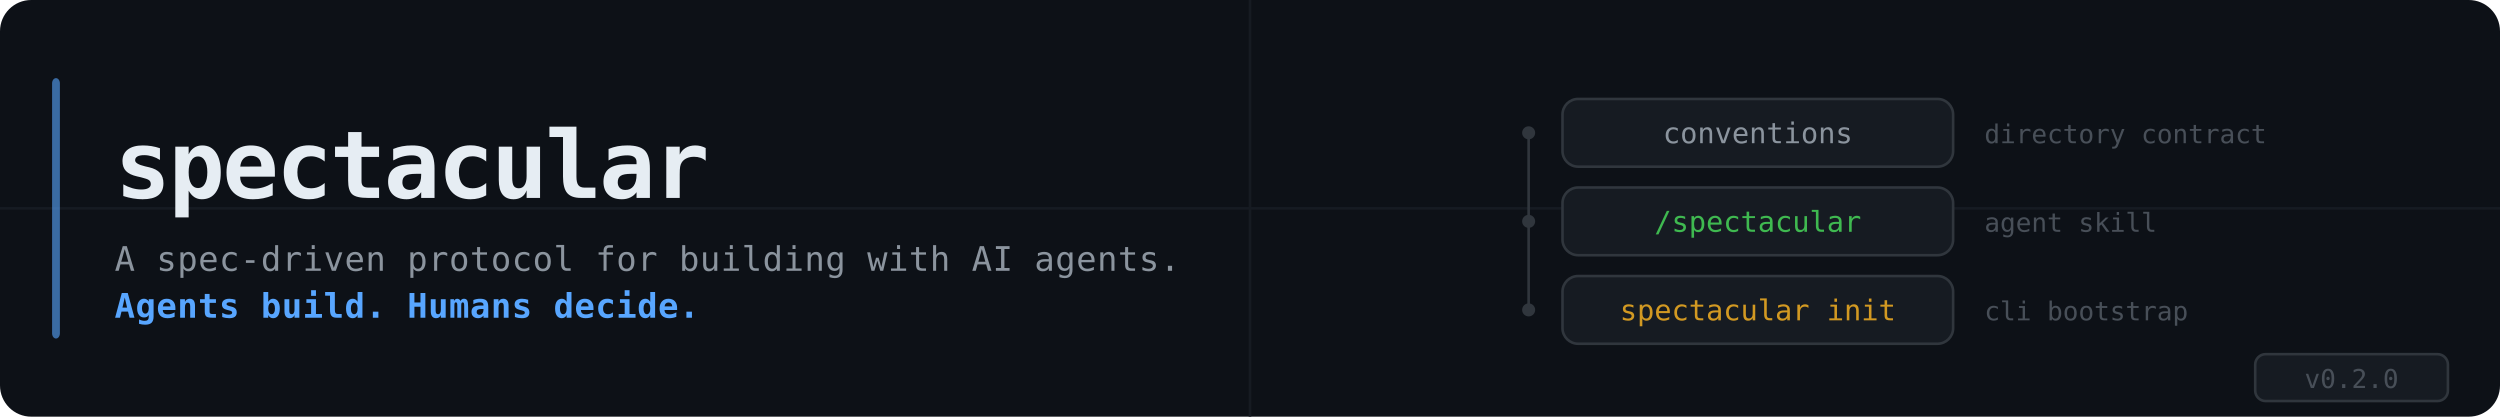
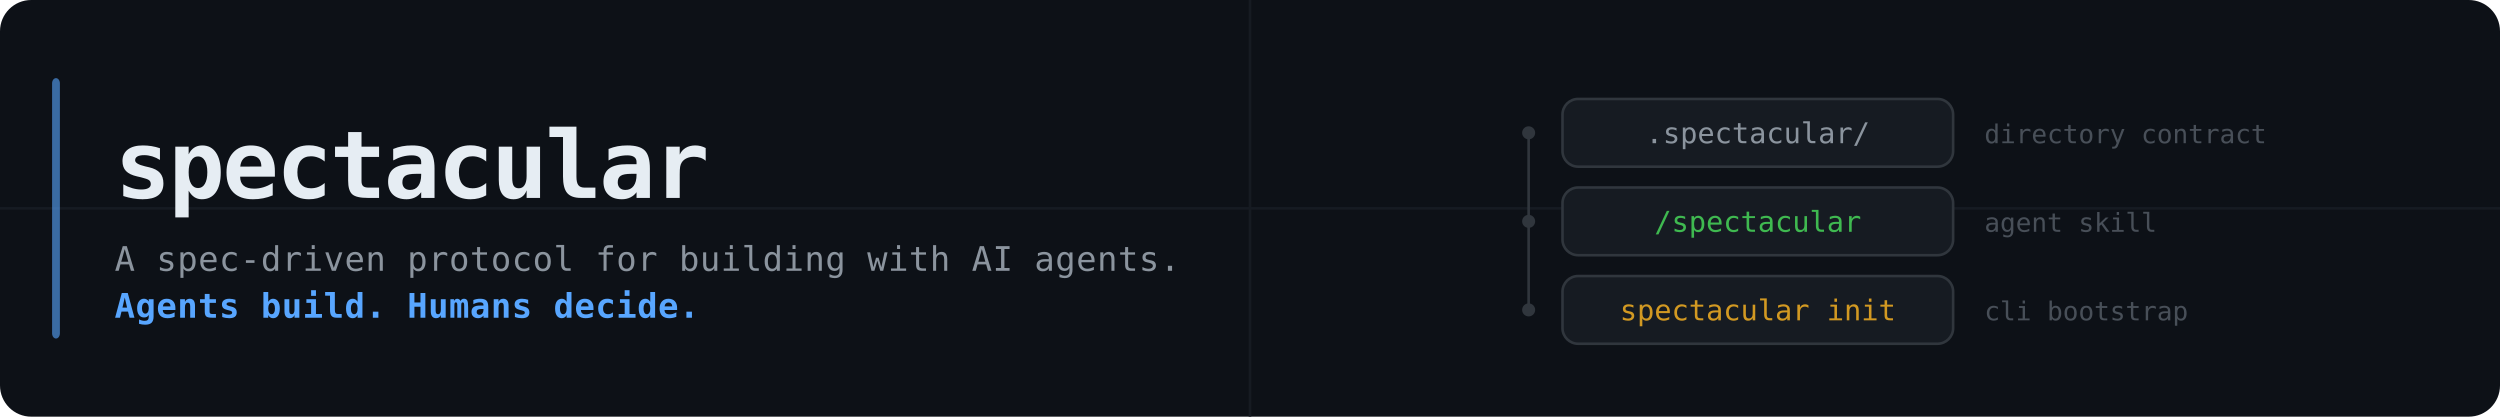
<svg xmlns="http://www.w3.org/2000/svg" viewBox="0 0 960 160" font-family="ui-monospace, 'Cascadia Code', 'Source Code Pro', monospace">
  <rect width="960" height="160" fill="#0d1117" rx="12" />
  <line x1="0" y1="80" x2="960" y2="80" stroke="#161b22" stroke-width="1" />
  <line x1="480" y1="0" x2="480" y2="160" stroke="#161b22" stroke-width="1" />
  <rect x="20" y="30" width="3" height="100" rx="2" fill="#58a6ff" opacity="0.6" />
  <text x="44" y="76" fill="#e6edf3" font-size="36" font-weight="700" letter-spacing="-1">spectacular</text>
  <text x="44" y="104" fill="#8b949e" font-size="13" letter-spacing="0.2">A spec-driven protocol for building with AI agents.</text>
  <text x="44" y="122" fill="#58a6ff" font-size="13" font-weight="600" letter-spacing="0.2">Agents build. Humans decide.</text>
  <rect x="600" y="38" width="150" height="26" rx="6" fill="#161b22" stroke="#30363d" stroke-width="1" />
-   <text x="675" y="55" text-anchor="middle" fill="#8b949e" font-size="11" font-weight="500">conventions</text>
+   <text x="675" y="55" text-anchor="middle" fill="#8b949e" font-size="11" font-weight="500">.spectacular/</text>
  <rect x="600" y="72" width="150" height="26" rx="6" fill="#161b22" stroke="#30363d" stroke-width="1" />
  <text x="675" y="89" text-anchor="middle" fill="#3fb950" font-size="11" font-weight="500">/spectacular</text>
  <rect x="600" y="106" width="150" height="26" rx="6" fill="#161b22" stroke="#30363d" stroke-width="1" />
  <text x="675" y="123" text-anchor="middle" fill="#d29922" font-size="11" font-weight="500">spectacular init</text>
  <circle cx="587" cy="51" r="2.5" fill="#30363d" />
  <circle cx="587" cy="85" r="2.5" fill="#30363d" />
  <circle cx="587" cy="119" r="2.5" fill="#30363d" />
  <line x1="587" y1="51" x2="587" y2="119" stroke="#30363d" stroke-width="1" />
  <text x="762" y="55" fill="#484f58" font-size="10">directory contract</text>
  <text x="762" y="89" fill="#484f58" font-size="10">agent skill</text>
  <text x="762" y="123" fill="#484f58" font-size="10">cli bootstrap</text>
-   <rect x="866" y="136" width="74" height="18" rx="4" fill="#161b22" stroke="#30363d" stroke-width="1" />
-   <text x="903" y="149" text-anchor="middle" fill="#484f58" font-size="10">v0.2.0</text>
</svg>
